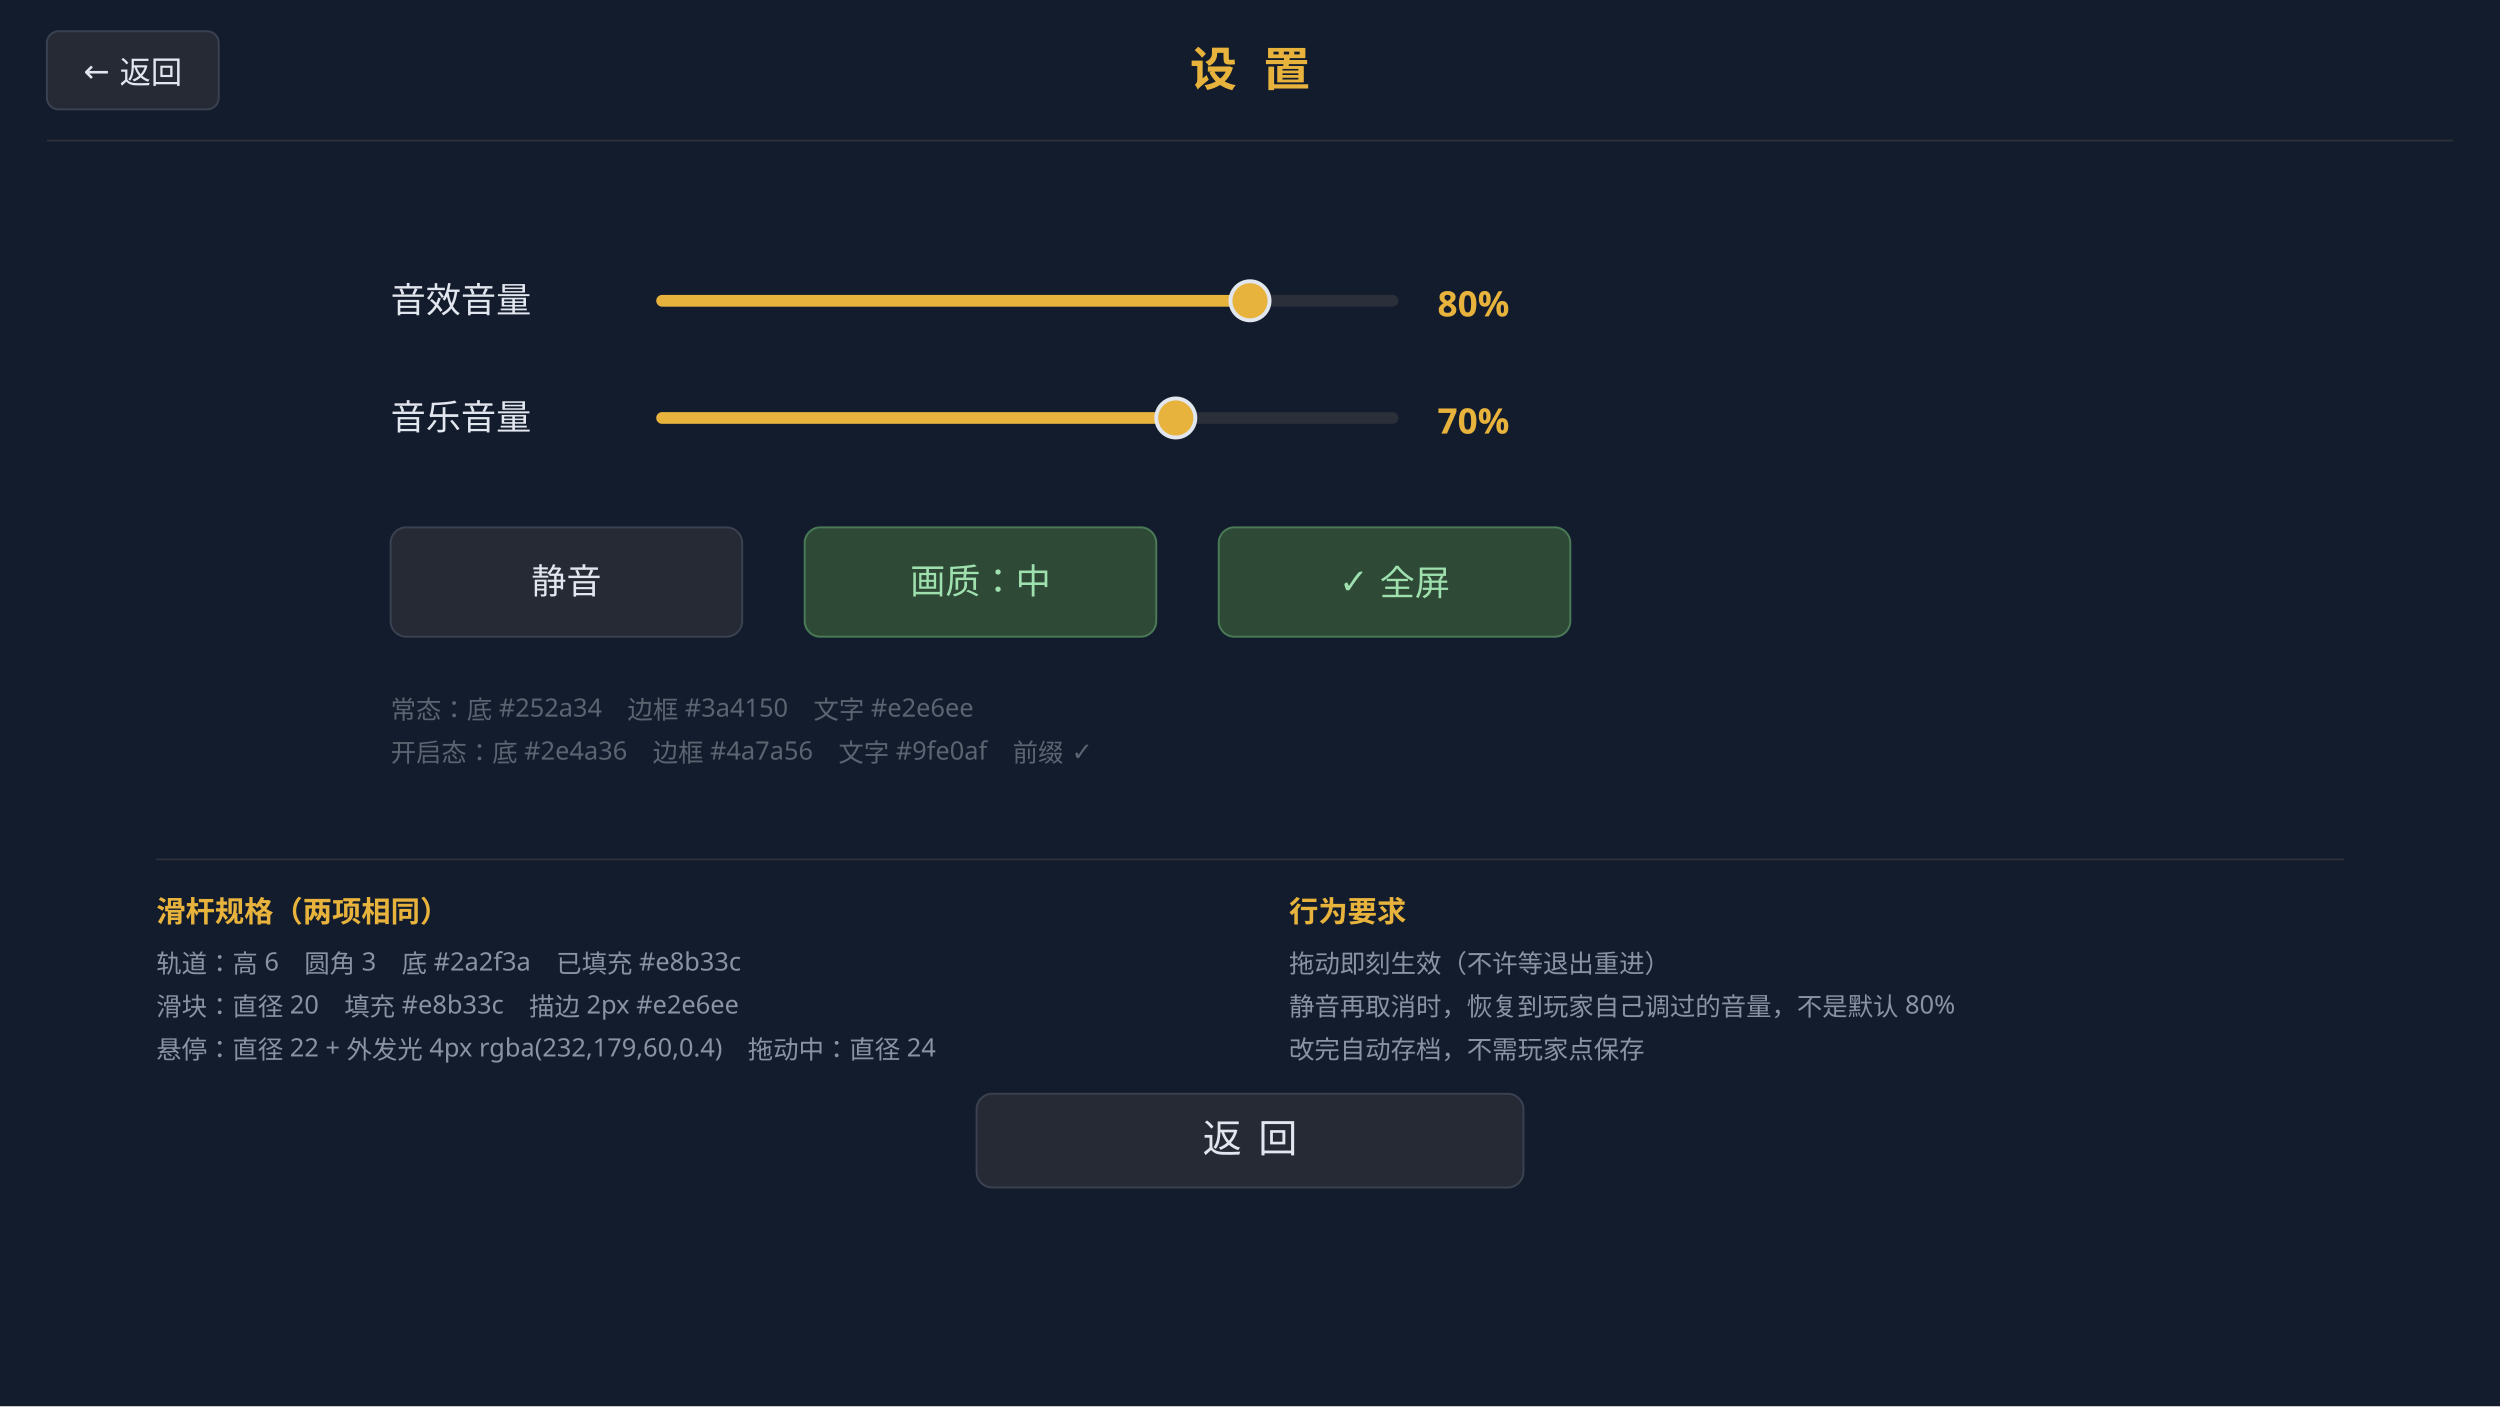
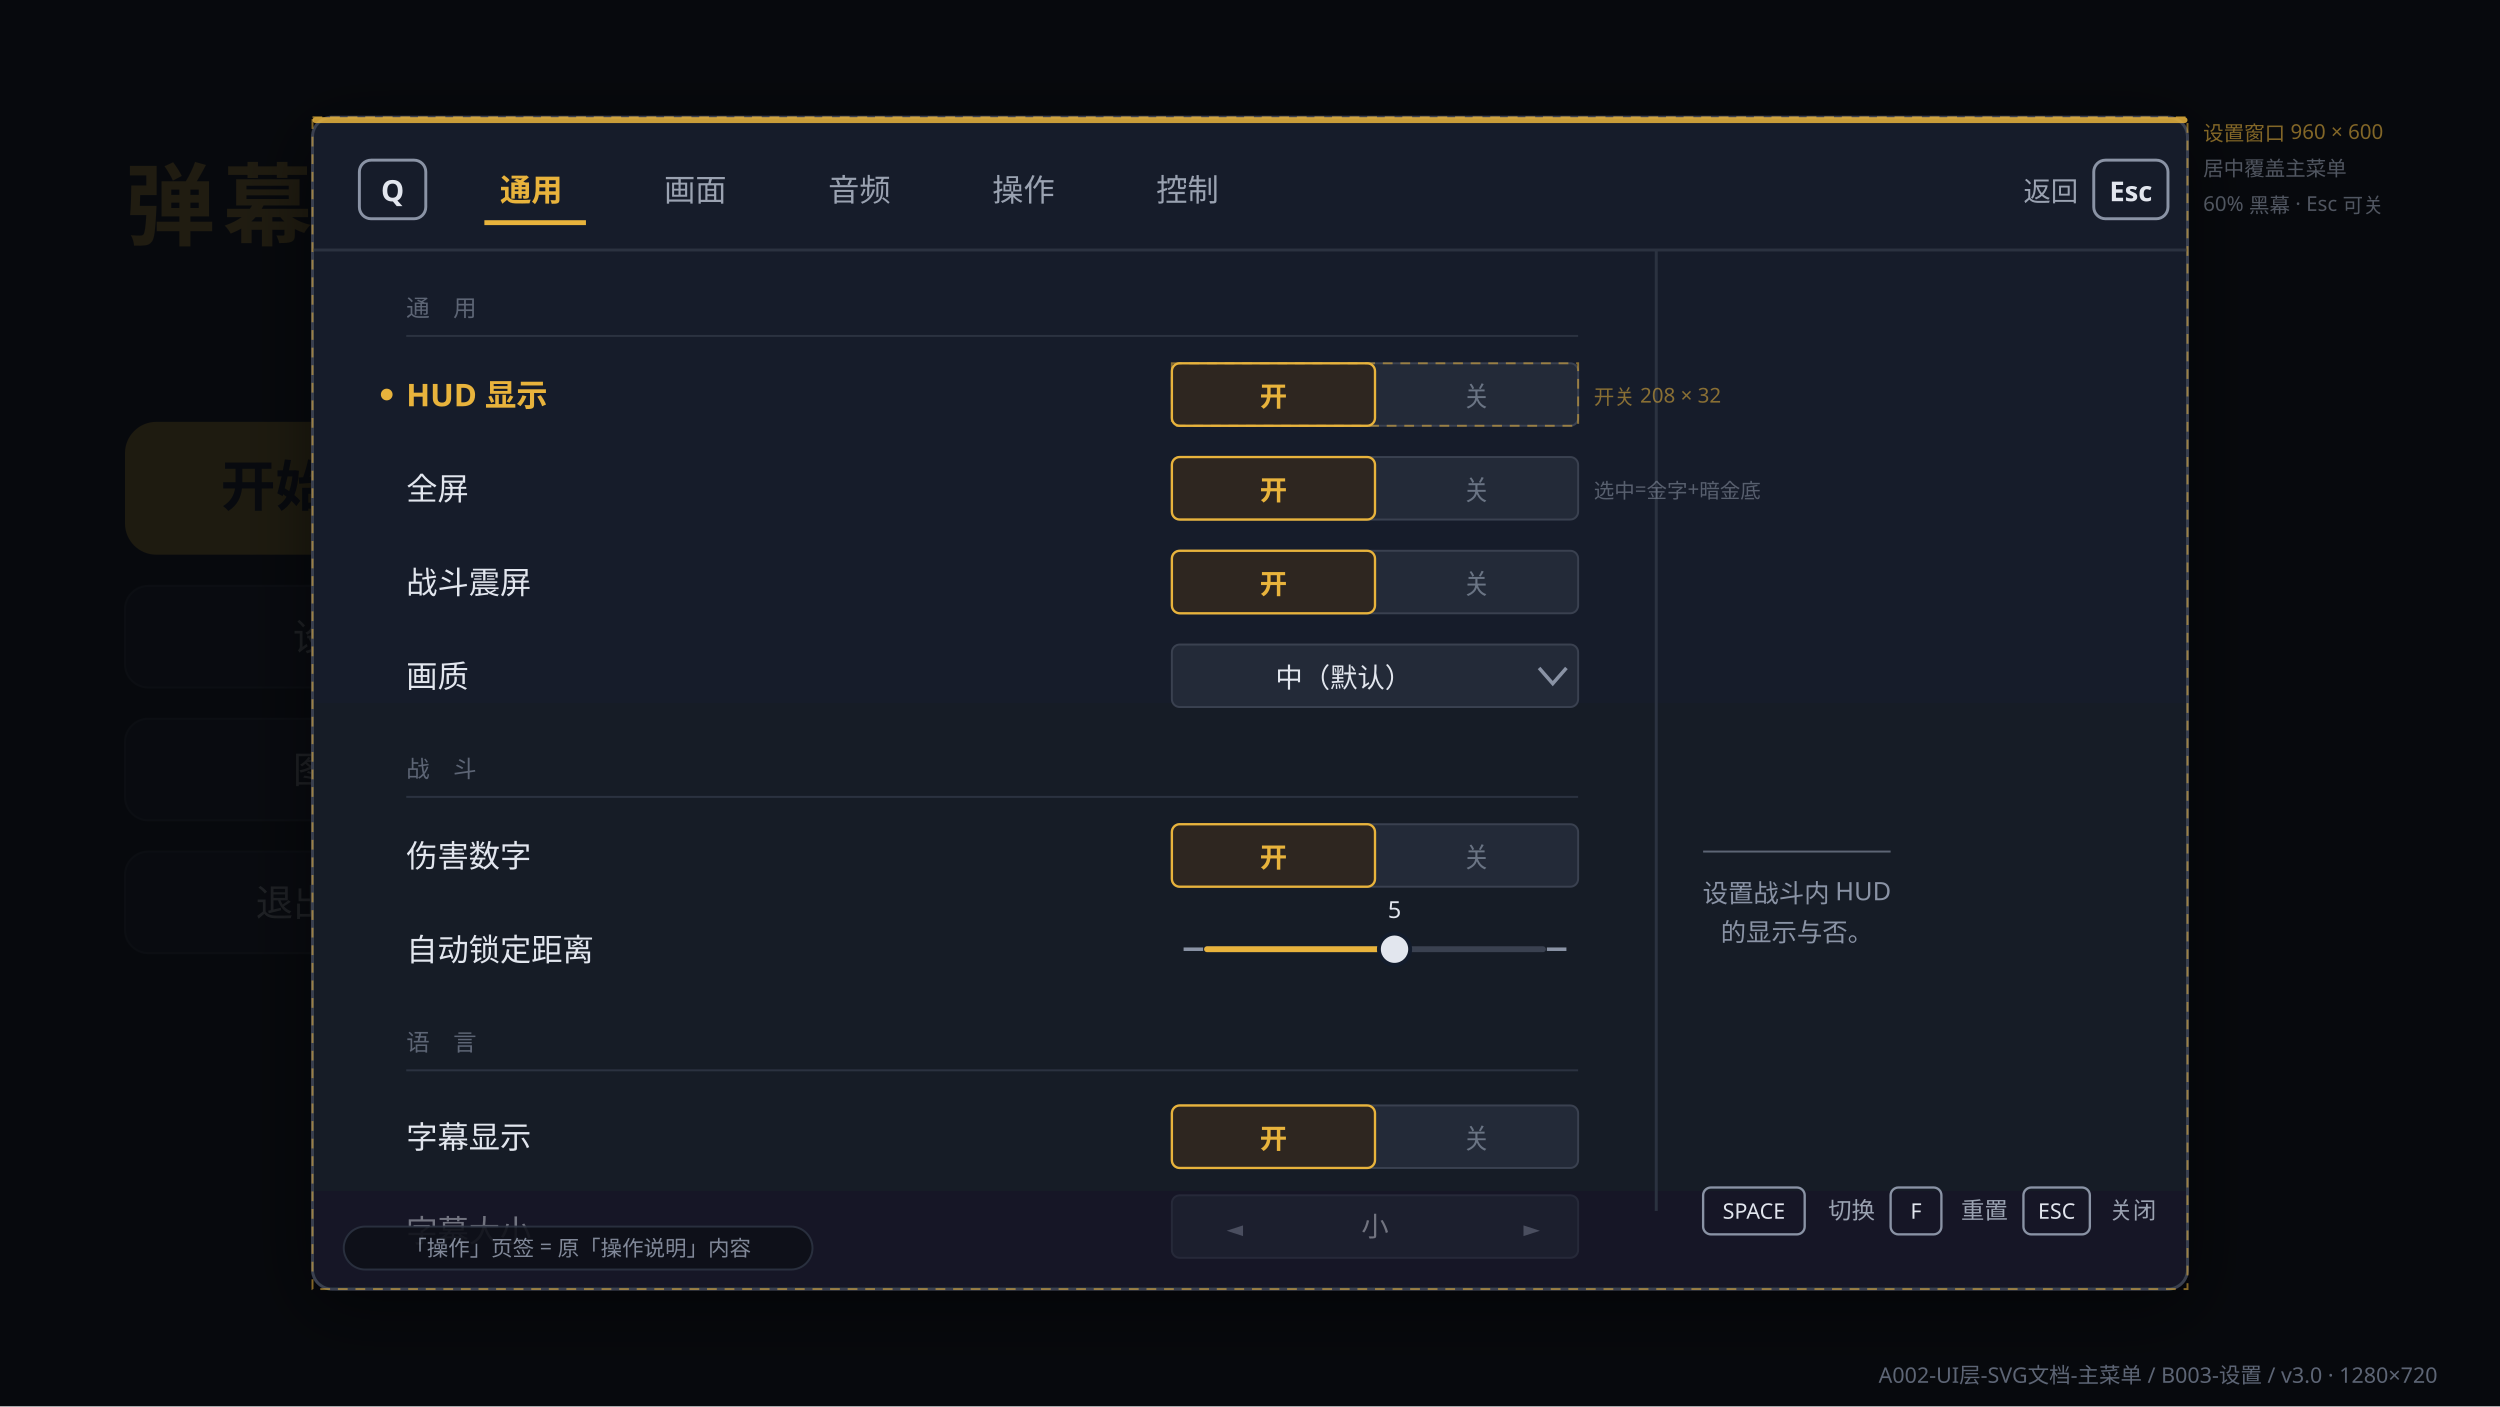
- <svg xmlns="http://www.w3.org/2000/svg" width="1280" height="720" viewBox="0 0 1280 720">
-   <rect width="1280" height="720" fill="#131c2c" />
-   <g font-family="Noto Sans SC, Microsoft YaHei, sans-serif">
-     <rect x="24" y="16" width="88" height="40" rx="6" fill="#252a34" stroke="#3a4150" />
-     <text x="68" y="42" font-size="16" fill="#e2e6ee" text-anchor="middle">← 返回</text>
-     <text x="640" y="44" font-size="24" font-weight="bold" fill="#e8b33c" text-anchor="middle" letter-spacing="4">设  置</text>
-     <line x1="24" y1="72" x2="1256" y2="72" stroke="#2a2f3a" />
-     <text x="200" y="160" font-size="18" fill="#e2e6ee">音效音量</text>
-     <rect x="336" y="151" width="380" height="6" rx="3" fill="#2a2f3a" />
-     <rect x="336" y="151" width="304" height="6" rx="3" fill="#e8b33c" />
-     <circle cx="640" cy="154" r="10" fill="#e8b33c" stroke="#e2e6ee" stroke-width="2" />
-     <text x="736" y="162" font-size="18" font-weight="bold" fill="#e8b33c">80%</text>
-     <text x="200" y="220" font-size="18" fill="#e2e6ee">音乐音量</text>
-     <rect x="336" y="211" width="380" height="6" rx="3" fill="#2a2f3a" />
-     <rect x="336" y="211" width="266" height="6" rx="3" fill="#e8b33c" />
-     <circle cx="602" cy="214" r="10" fill="#e8b33c" stroke="#e2e6ee" stroke-width="2" />
-     <text x="736" y="222" font-size="18" font-weight="bold" fill="#e8b33c">70%</text>
-     <rect x="200" y="270" width="180" height="56" rx="8" fill="#252a34" stroke="#3a4150" />
-     <text x="290" y="304" font-size="18" fill="#e2e6ee" text-anchor="middle">静音</text>
-     <rect x="412" y="270" width="180" height="56" rx="8" fill="#2e4a36" stroke="#4a7a56" />
-     <text x="502" y="304" font-size="18" fill="#9fe0af" text-anchor="middle">画质：中</text>
-     <rect x="624" y="270" width="180" height="56" rx="8" fill="#2e4a36" stroke="#4a7a56" />
-     <text x="714" y="304" font-size="18" fill="#9fe0af" text-anchor="middle">✓ 全屏</text>
-     <text x="200" y="368" font-size="13" fill="#5a6572">常态：底 #252a34　边框 #3a4150　文字 #e2e6ee</text>
-     <text x="200" y="390" font-size="13" fill="#5a6572">开启态：底 #2e4a36　边框 #4a7a56　文字 #9fe0af　前缀 ✓</text>
-     <rect x="500" y="560" width="280" height="48" rx="8" fill="#252a34" stroke="#3a4150" />
-     <text x="640" y="590" font-size="20" fill="#e2e6ee" text-anchor="middle" letter-spacing="2">返 回</text>
-     <line x1="80" y1="440" x2="1200" y2="440" stroke="#2a2f3a" />
-     <text x="80" y="472" font-size="15" font-weight="bold" fill="#e8b33c">滑杆规格（两项相同）</text>
-     <g font-size="13" fill="#8a93a5">
-       <text x="80" y="498">轨道：高 6　圆角 3　底 #2a2f3a　已填充 #e8b33c</text>
-       <text x="80" y="520">滑块：直径 20　填充 #e8b33c　描边 2px #e2e6ee</text>
-       <text x="80" y="542">悬停：直径 22 + 外发光 4px rgba(232,179,60,0.4)　拖动中：直径 24</text>
+ <svg xmlns="http://www.w3.org/2000/svg" viewBox="0 0 1280 720" width="1280" height="720" font-family="'Noto Sans SC','Microsoft YaHei','PingFang SC',sans-serif">
+   <defs>
+     <linearGradient id="stPanel" x1="0" y1="0" x2="0" y2="1">
+       <stop offset="0" stop-color="#181f2c" />
+       <stop offset="1" stop-color="#131925" />
+     </linearGradient>
+     <filter id="stShadow" x="-20%" y="-20%" width="140%" height="140%">
+       <feDropShadow dx="0" dy="8" stdDeviation="18" flood-color="#000000" flood-opacity="0.5" />
+     </filter>
+   </defs>
+   <rect x="0" y="0" width="1280" height="720" fill="#10151d" />
+   <g opacity="0.25">
+     <text x="64" y="122" font-size="46" font-weight="800" fill="#e8b33c" letter-spacing="4">弹幕射击 × 背包肉鸽</text>
+     <rect x="64" y="216" width="300" height="68" rx="16" fill="#dcac33" />
+     <rect x="64" y="300" width="210" height="52" rx="12" fill="#1d2432" stroke="#3a4150" />
+     <rect x="64" y="368" width="210" height="52" rx="12" fill="#1d2432" stroke="#3a4150" />
+     <rect x="64" y="436" width="210" height="52" rx="12" fill="#1d2432" stroke="#3a4150" />
+     <text x="169" y="259" font-size="28" font-weight="800" fill="#131c2c" text-anchor="middle">开始游戏</text>
+     <text x="169" y="333" font-size="19" fill="#e2e6ee" text-anchor="middle">设置</text>
+     <text x="169" y="401" font-size="19" fill="#e2e6ee" text-anchor="middle">图鉴</text>
+     <text x="169" y="469" font-size="19" fill="#e2e6ee" text-anchor="middle">退出游戏</text>
+   </g>
+   <rect x="0" y="0" width="1280" height="720" fill="#000000" opacity="0.55" />
+   <g filter="url(#stShadow)">
+     <rect x="160" y="60" width="960" height="600" rx="10" fill="url(#stPanel)" stroke="#3a4150" stroke-width="1.5" />
+   </g>
+   <rect x="160" y="60" width="960" height="3" rx="1.5" fill="#e8b33c" opacity="0.85" />
+   <rect x="184" y="82" width="34" height="30" rx="6" fill="none" stroke="#8a93a5" stroke-width="1.5" />
+   <text x="201" y="103" font-size="15" fill="#e2e6ee" text-anchor="middle" font-weight="700">Q</text>
+   <g font-size="16">
+     <text x="256" y="103" fill="#e8b33c" font-weight="700">通用</text>
+     <path d="M248 114 h52" stroke="#e8b33c" stroke-width="2.5" />
+     <text x="340" y="103" fill="#9aa2b1">画面</text>
+     <text x="424" y="103" fill="#9aa2b1">音频</text>
+     <text x="508" y="103" fill="#9aa2b1">操作</text>
+     <text x="592" y="103" fill="#9aa2b1">控制</text>
+   </g>
+   <text x="1036" y="103" font-size="14" fill="#9aa2b1">返回</text>
+   <rect x="1072" y="82" width="38" height="30" rx="6" fill="none" stroke="#8a93a5" stroke-width="1.5" />
+   <text x="1091" y="103" font-size="14" fill="#e2e6ee" text-anchor="middle" font-weight="700">Esc</text>
+   <path d="M160 128 h960" stroke="#2b3240" stroke-width="1.5" />
+   <text x="208" y="162" font-size="12" fill="#5d6575">通　用</text>
+   <path d="M208 172 h600" stroke="#2b3240" stroke-width="1" />
+   <text x="208" y="208" font-size="16" fill="#e8b33c" font-weight="700">HUD 显示</text>
+   <circle cx="198" cy="202" r="3" fill="#e8b33c" />
+   <rect x="600" y="186" width="208" height="32" rx="4" fill="#232a38" stroke="#3a4150" />
+   <rect x="600" y="186" width="104" height="32" rx="4" fill="#2e2620" stroke="#e8b33c" stroke-width="1.2" />
+   <text x="652" y="208" font-size="14" fill="#e8b33c" text-anchor="middle" font-weight="700">开</text>
+   <text x="756" y="208" font-size="14" fill="#6a7484" text-anchor="middle">关</text>
+   <text x="208" y="256" font-size="16" fill="#e2e6ee">全屏</text>
+   <rect x="600" y="234" width="208" height="32" rx="4" fill="#232a38" stroke="#3a4150" />
+   <rect x="600" y="234" width="104" height="32" rx="4" fill="#2e2620" stroke="#e8b33c" stroke-width="1.2" />
+   <text x="652" y="256" font-size="14" fill="#e8b33c" text-anchor="middle" font-weight="700">开</text>
+   <text x="756" y="256" font-size="14" fill="#6a7484" text-anchor="middle">关</text>
+   <text x="208" y="304" font-size="16" fill="#e2e6ee">战斗震屏</text>
+   <rect x="600" y="282" width="208" height="32" rx="4" fill="#232a38" stroke="#3a4150" />
+   <rect x="600" y="282" width="104" height="32" rx="4" fill="#2e2620" stroke="#e8b33c" stroke-width="1.2" />
+   <text x="652" y="304" font-size="14" fill="#e8b33c" text-anchor="middle" font-weight="700">开</text>
+   <text x="756" y="304" font-size="14" fill="#6a7484" text-anchor="middle">关</text>
+   <text x="208" y="352" font-size="16" fill="#e2e6ee">画质</text>
+   <rect x="600" y="330" width="208" height="32" rx="4" fill="#232a38" stroke="#3a4150" />
+   <text x="688" y="352" font-size="14" fill="#e2e6ee" text-anchor="middle">中（默认）</text>
+   <path d="M788 342 l7 8 7 -8" fill="none" stroke="#8a93a5" stroke-width="1.8" />
+   <text x="208" y="398" font-size="12" fill="#5d6575">战　斗</text>
+   <path d="M208 408 h600" stroke="#2b3240" stroke-width="1" />
+   <text x="208" y="444" font-size="16" fill="#e2e6ee">伤害数字</text>
+   <rect x="600" y="422" width="208" height="32" rx="4" fill="#232a38" stroke="#3a4150" />
+   <rect x="600" y="422" width="104" height="32" rx="4" fill="#2e2620" stroke="#e8b33c" stroke-width="1.2" />
+   <text x="652" y="444" font-size="14" fill="#e8b33c" text-anchor="middle" font-weight="700">开</text>
+   <text x="756" y="444" font-size="14" fill="#6a7484" text-anchor="middle">关</text>
+   <text x="208" y="492" font-size="16" fill="#e2e6ee">自动锁定距离</text>
+   <path d="M616 486 h-10 M792 486 h10" stroke="#8a93a5" stroke-width="1.8" />
+   <path d="M618 486 h172" stroke="#3a4150" stroke-width="3" stroke-linecap="round" />
+   <path d="M618 486 h96" stroke="#e8b33c" stroke-width="3" stroke-linecap="round" />
+   <circle cx="714" cy="486" r="8" fill="#e2e6ee" stroke="#131c2c" stroke-width="2" />
+   <text x="714" y="470" font-size="12" fill="#e2e6ee" text-anchor="middle">5</text>
+   <text x="208" y="538" font-size="12" fill="#5d6575">语　言</text>
+   <path d="M208 548 h600" stroke="#2b3240" stroke-width="1" />
+   <text x="208" y="588" font-size="16" fill="#e2e6ee">字幕显示</text>
+   <rect x="600" y="566" width="208" height="32" rx="4" fill="#232a38" stroke="#3a4150" />
+   <rect x="600" y="566" width="104" height="32" rx="4" fill="#2e2620" stroke="#e8b33c" stroke-width="1.2" />
+   <text x="652" y="588" font-size="14" fill="#e8b33c" text-anchor="middle" font-weight="700">开</text>
+   <text x="756" y="588" font-size="14" fill="#6a7484" text-anchor="middle">关</text>
+   <g opacity="0.45">
+     <text x="208" y="636" font-size="16" fill="#e2e6ee">字幕大小</text>
+     <rect x="600" y="612" width="208" height="32" rx="4" fill="#232a38" stroke="#3a4150" />
+     <text x="628" y="633" font-size="11" fill="#8a93a5">◄</text>
+     <text x="704" y="633" font-size="14" fill="#e2e6ee" text-anchor="middle">小</text>
+     <text x="780" y="633" font-size="11" fill="#8a93a5">►</text>
+   </g>
+   <path d="M848 128 V620" stroke="#2b3240" stroke-width="1.5" />
+   <path d="M872 436 h96" stroke="#5d6575" stroke-width="1" />
+   <text x="920" y="462" font-size="13" fill="#8a93a5" text-anchor="middle">设置战斗内 HUD</text>
+   <text x="920" y="482" font-size="13" fill="#8a93a5" text-anchor="middle">的显示与否。</text>
+   <g font-size="12">
+     <rect x="872" y="608" width="52" height="24" rx="4" fill="none" stroke="#8a93a5" stroke-width="1.2" />
+     <text x="898" y="624" fill="#e2e6ee" text-anchor="middle" font-size="11">SPACE</text>
+     <text x="936" y="624" fill="#9aa2b1">切换</text>
+     <rect x="968" y="608" width="26" height="24" rx="4" fill="none" stroke="#8a93a5" stroke-width="1.2" />
+     <text x="981" y="624" fill="#e2e6ee" text-anchor="middle" font-size="11">F</text>
+     <text x="1004" y="624" fill="#9aa2b1">重置</text>
+     <rect x="1036" y="608" width="34" height="24" rx="4" fill="none" stroke="#8a93a5" stroke-width="1.2" />
+     <text x="1053" y="624" fill="#e2e6ee" text-anchor="middle" font-size="11">ESC</text>
+     <text x="1080" y="624" fill="#9aa2b1">关闭</text>
+   </g>
+   <g opacity="0.55">
+     <g stroke="#e8b33c" stroke-width="1" stroke-dasharray="5 4" fill="none">
+       <rect x="160" y="60" width="960" height="600" />
+       <rect x="600" y="186" width="208" height="32" />
    </g>
-     <text x="660" y="472" font-size="15" font-weight="bold" fill="#e8b33c">行为要求</text>
-     <g font-size="13" fill="#8a93a5">
-       <text x="660" y="498">拖动即刻生效（不许等退出重进）</text>
-       <text x="660" y="520">静音再取消时，恢复到玩家自己调过的音量，不是默认 80%</text>
-       <text x="660" y="542">改完自动存档，不需玩家点保存</text>
+     <g fill="#e8b33c" font-size="10.5">
+       <text x="1128" y="72">设置窗口 960 × 600</text>
+       <text x="1128" y="90" fill="#8d95a5">居中覆盖主菜单</text>
+       <text x="1128" y="108" fill="#8d95a5">60% 黑幕 · Esc 可关</text>
+       <text x="816" y="207">开关 208 × 32</text>
+       <text x="816" y="255" fill="#8d95a5">选中=金字+暗金底</text>
    </g>
  </g>
+   <g opacity="0.9">
+     <rect x="176" y="628" width="240" height="22" rx="11" fill="#0d1017" stroke="#2b3240" />
+     <text x="296" y="643" font-size="11" fill="#8d95a5" text-anchor="middle">「操作」页签 = 原「操作说明」内容</text>
+   </g>
+   <text x="1248" y="708" font-size="11" fill="#5d6575" text-anchor="end">A002-UI层-SVG文档-主菜单 / B003-设置 / v3.0 · 1280×720</text>
</svg>
